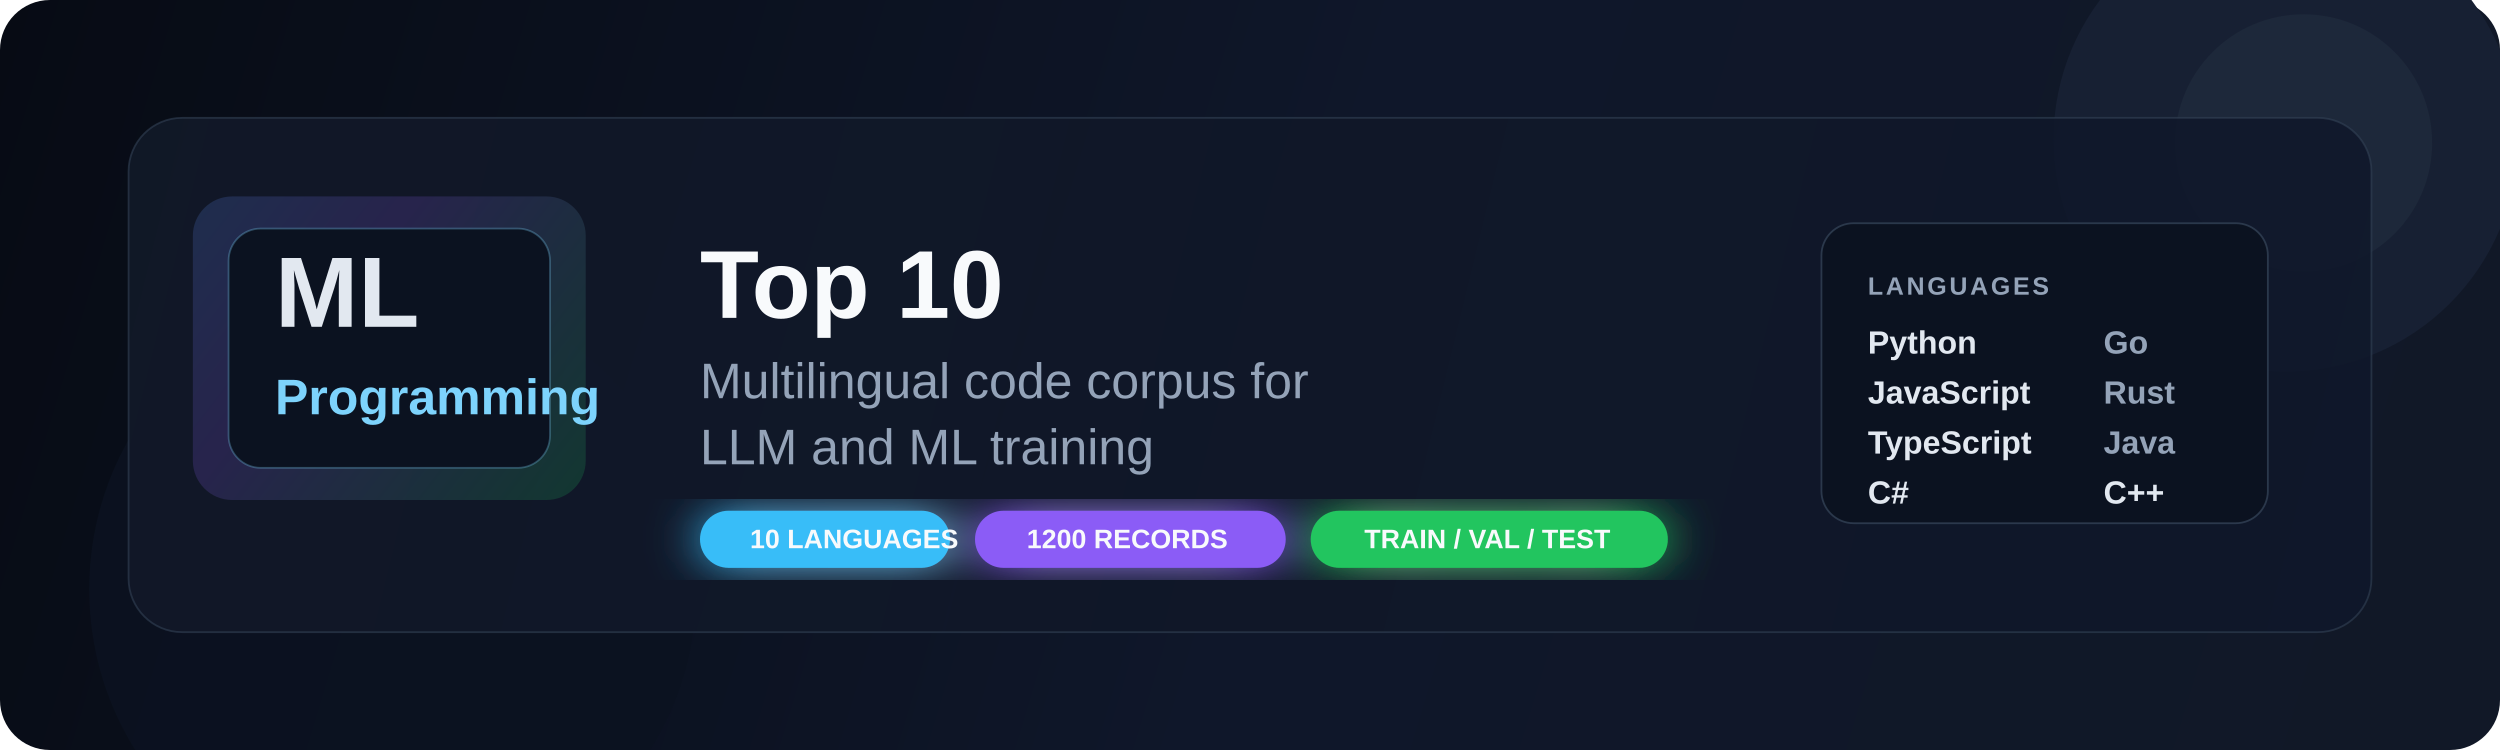
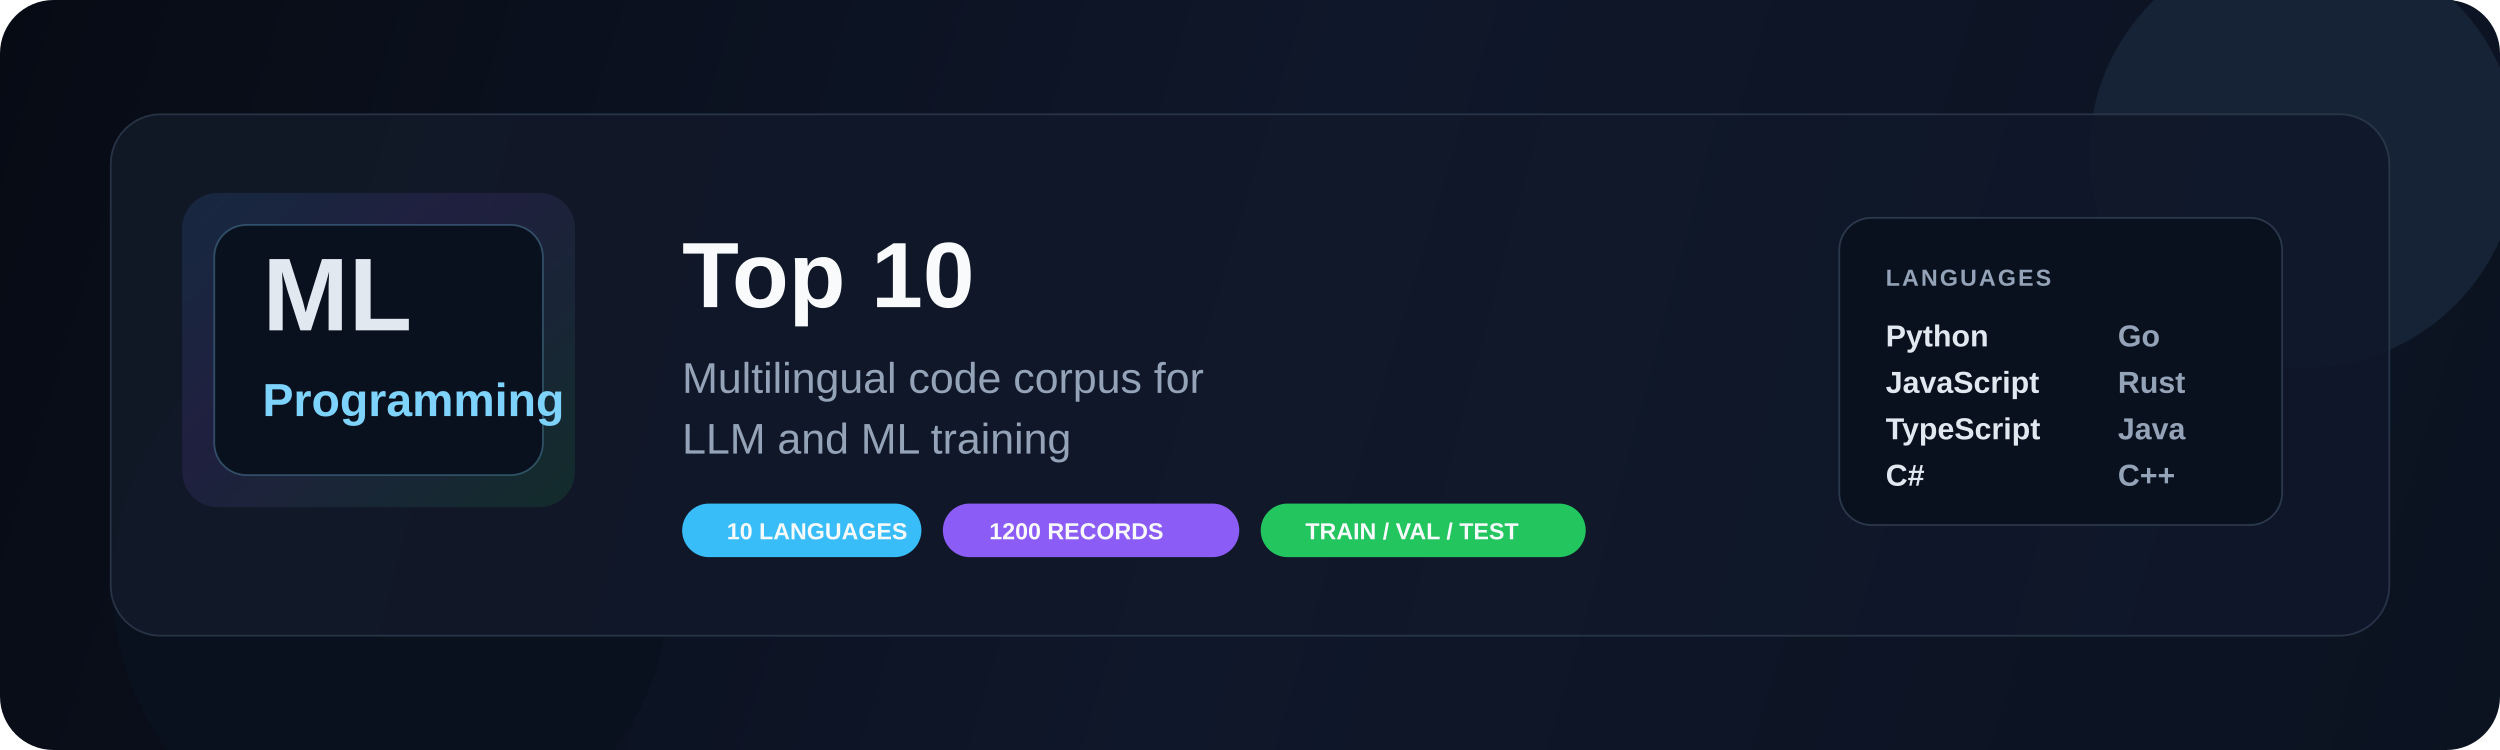
<svg xmlns="http://www.w3.org/2000/svg" width="1400" height="420" viewBox="0 0 1400 420" fill="none">
  <defs>
    <linearGradient id="bg" x1="0" y1="0" x2="1400" y2="420" gradientUnits="userSpaceOnUse">
      <stop stop-color="#070B14" />
-       <stop offset="0.52" stop-color="#0F172A" />
-       <stop offset="1" stop-color="#111827" />
+       <stop offset="0.5" stop-color="#0F172A" />
+       <stop offset="1" stop-color="#0B1220" />
    </linearGradient>
-     <linearGradient id="panel" x1="90" y1="70" x2="1280" y2="360" gradientUnits="userSpaceOnUse">
-       <stop stop-color="#111827" stop-opacity="0.94" />
-       <stop offset="1" stop-color="#0F172A" stop-opacity="0.86" />
+     <linearGradient id="panel" x1="60" y1="40" x2="1280" y2="360" gradientUnits="userSpaceOnUse">
+       <stop stop-color="#111827" stop-opacity="0.95" />
+       <stop offset="1" stop-color="#0F172A" stop-opacity="0.92" />
    </linearGradient>
-     <linearGradient id="accent" x1="70" y1="40" x2="340" y2="250" gradientUnits="userSpaceOnUse">
+     <linearGradient id="accent" x1="120" y1="30" x2="330" y2="260" gradientUnits="userSpaceOnUse">
      <stop stop-color="#38BDF8" />
      <stop offset="0.5" stop-color="#8B5CF6" />
      <stop offset="1" stop-color="#22C55E" />
    </linearGradient>
-     <filter id="glow" x="-20%" y="-20%" width="140%" height="140%">
-       <feGaussianBlur stdDeviation="14" result="blur" />
-       <feMerge>
-         <feMergeNode in="blur" />
-         <feMergeNode in="SourceGraphic" />
-       </feMerge>
-     </filter>
  </defs>
-   <rect width="1400" height="420" rx="28" fill="url(#bg)" />
-   <circle cx="1280" cy="78" r="130" fill="#172033" />
-   <circle cx="1290" cy="80" r="72" fill="#1E293B" opacity="0.84" />
-   <circle cx="220" cy="330" r="170" fill="#0B1220" opacity="0.9" />
-   <rect x="72" y="66" width="1256" height="288" rx="30" fill="url(#panel)" stroke="#334155" stroke-opacity="0.6" />
+   <rect width="1400" height="420" rx="30" fill="url(#bg)" />
+   <circle cx="1290" cy="86" r="120" fill="#162235" />
+   <circle cx="219" cy="327" r="156" fill="#0A111E" />
+   <rect x="62" y="64" width="1276" height="292" rx="28" fill="url(#panel)" stroke="#334155" stroke-opacity="0.7" />
  <g>
-     <rect x="108" y="110" width="220" height="170" rx="22" fill="url(#accent)" opacity="0.18" />
-     <rect x="128" y="128" width="180" height="134" rx="18" fill="#0B1220" stroke="#7DD3FC" stroke-opacity="0.3" />
-     <text x="154" y="183" fill="#E2E8F0" font-family="Segoe UI, Arial, sans-serif" font-size="56" font-weight="700">ML</text>
-     <text x="154" y="232" fill="#7DD3FC" font-family="Segoe UI, Arial, sans-serif" font-size="28" font-weight="600">Programming</text>
+     <rect x="102" y="108" width="220" height="176" rx="20" fill="url(#accent)" opacity="0.12" />
+     <rect x="120" y="126" width="184" height="140" rx="18" fill="#0A111E" stroke="#7DD3FC" stroke-opacity="0.28" />
+     <text x="147" y="185" fill="#E2E8F0" font-family="Segoe UI, Arial, sans-serif" font-size="58" font-weight="700">ML</text>
+     <text x="147" y="233" fill="#7DD3FC" font-family="Segoe UI, Arial, sans-serif" font-size="26" font-weight="600">Programming</text>
  </g>
  <g>
-     <text x="392" y="178" fill="#F8FAFC" font-family="Segoe UI, Arial, sans-serif" font-size="54" font-weight="700">Top 10</text>
-     <text x="392" y="223" fill="#94A3B8" font-family="Segoe UI, Arial, sans-serif" font-size="28" font-weight="500">Multilingual code corpus for</text>
-     <text x="392" y="260" fill="#94A3B8" font-family="Segoe UI, Arial, sans-serif" font-size="28" font-weight="500">LLM and ML training</text>
-     <g filter="url(#glow)">
-       <rect x="392" y="286" width="140" height="32" rx="16" fill="#38BDF8" />
-       <text x="420" y="307" fill="#F8FAFC" font-family="Segoe UI, Arial, sans-serif" font-size="15" font-weight="700">10 LANGUAGES</text>
-       <rect x="546" y="286" width="174" height="32" rx="16" fill="#8B5CF6" />
-       <text x="575" y="307" fill="#F8FAFC" font-family="Segoe UI, Arial, sans-serif" font-size="15" font-weight="700">1200 RECORDS</text>
-       <rect x="734" y="286" width="200" height="32" rx="16" fill="#22C55E" />
-       <text x="764" y="307" fill="#F8FAFC" font-family="Segoe UI, Arial, sans-serif" font-size="15" font-weight="700">TRAIN / VAL / TEST</text>
+     <text x="382" y="172" fill="#F8FAFC" font-family="Segoe UI, Arial, sans-serif" font-size="52" font-weight="700">Top 10</text>
+     <text x="382" y="220" fill="#94A3B8" font-family="Segoe UI, Arial, sans-serif" font-size="24" font-weight="500">Multilingual code corpus for</text>
+     <text x="382" y="254" fill="#94A3B8" font-family="Segoe UI, Arial, sans-serif" font-size="24" font-weight="500">LLM and ML training</text>
+     <g>
+       <rect x="382" y="282" width="134" height="30" rx="15" fill="#38BDF8" />
+       <text x="407" y="302" fill="#F8FAFC" font-family="Segoe UI, Arial, sans-serif" font-size="13" font-weight="700">10 LANGUAGES</text>
+       <rect x="528" y="282" width="166" height="30" rx="15" fill="#8B5CF6" />
+       <text x="554" y="302" fill="#F8FAFC" font-family="Segoe UI, Arial, sans-serif" font-size="13" font-weight="700">1200 RECORDS</text>
+       <rect x="706" y="282" width="182" height="30" rx="15" fill="#22C55E" />
+       <text x="731" y="302" fill="#F8FAFC" font-family="Segoe UI, Arial, sans-serif" font-size="13" font-weight="700">TRAIN / VAL / TEST</text>
    </g>
  </g>
  <g>
-     <rect x="1020" y="125" width="250" height="168" rx="18" fill="#0B1220" stroke="#334155" stroke-opacity="0.8" />
-     <text x="1046" y="165" fill="#94A3B8" font-family="Segoe UI, Arial, sans-serif" font-size="14" font-weight="700" letter-spacing="1.5">LANGUAGES</text>
-     <g fill="#E2E8F0" font-family="Segoe UI, Arial, sans-serif" font-size="18" font-weight="600">
-       <text x="1046" y="198">Python</text>
-       <text x="1046" y="226">JavaScript</text>
-       <text x="1046" y="254">TypeScript</text>
+     <rect x="1030" y="122" width="248" height="172" rx="18" fill="#0A111E" stroke="#334155" stroke-opacity="0.8" />
+     <text x="1056" y="160" fill="#94A3B8" font-family="Segoe UI, Arial, sans-serif" font-size="13" font-weight="700" letter-spacing="1.2">LANGUAGES</text>
+     <g fill="#E2E8F0" font-family="Segoe UI, Arial, sans-serif" font-size="17" font-weight="600">
+       <text x="1056" y="194">Python</text>
+       <text x="1056" y="220">JavaScript</text>
+       <text x="1056" y="246">TypeScript</text>
+       <text x="1056" y="272">C#</text>
    </g>
-     <g fill="#94A3B8" font-family="Segoe UI, Arial, sans-serif" font-size="18" font-weight="600">
-       <text x="1178" y="198">Go</text>
-       <text x="1178" y="226">Rust</text>
-       <text x="1178" y="254">Java</text>
-     </g>
-     <g fill="#E2E8F0" font-family="Segoe UI, Arial, sans-serif" font-size="18" font-weight="600">
-       <text x="1046" y="282">C#</text>
-       <text x="1178" y="282">C++</text>
+     <g fill="#94A3B8" font-family="Segoe UI, Arial, sans-serif" font-size="17" font-weight="600">
+       <text x="1186" y="194">Go</text>
+       <text x="1186" y="220">Rust</text>
+       <text x="1186" y="246">Java</text>
+       <text x="1186" y="272">C++</text>
    </g>
  </g>
</svg>
